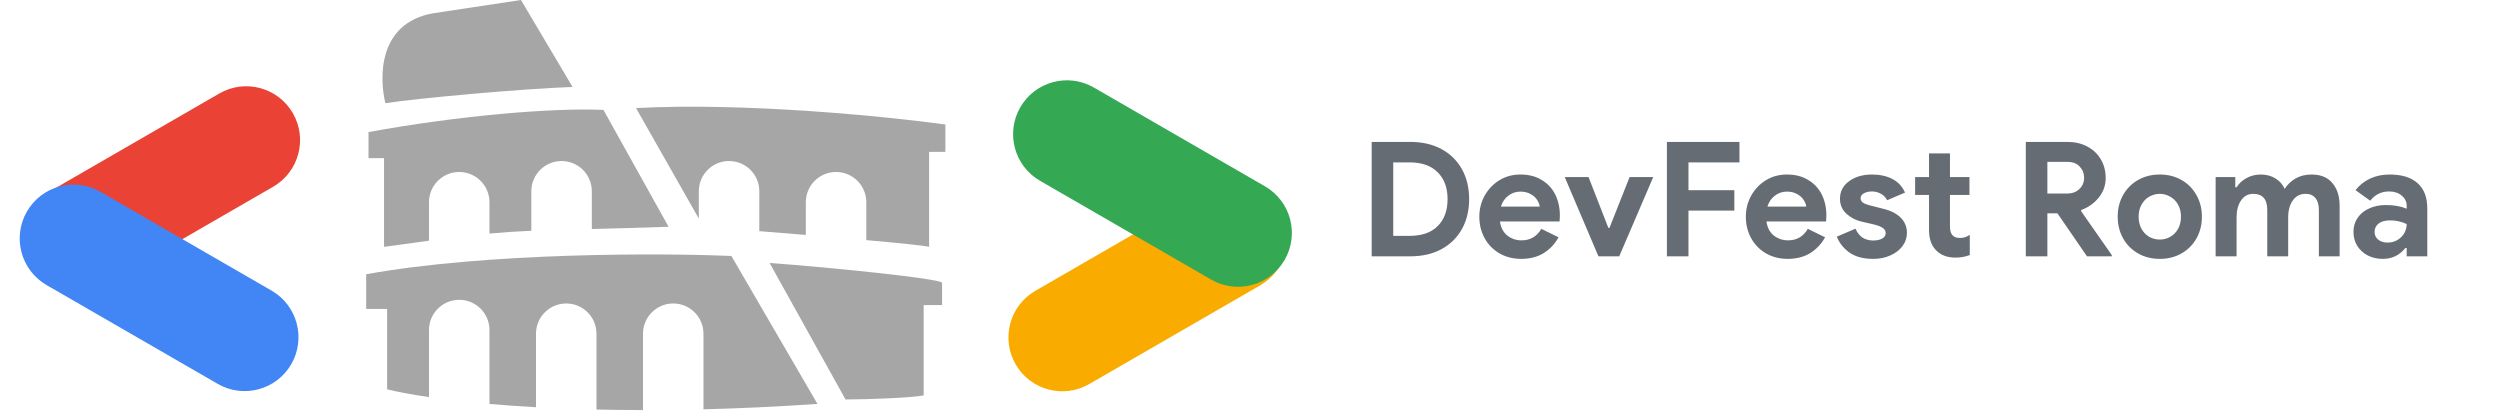
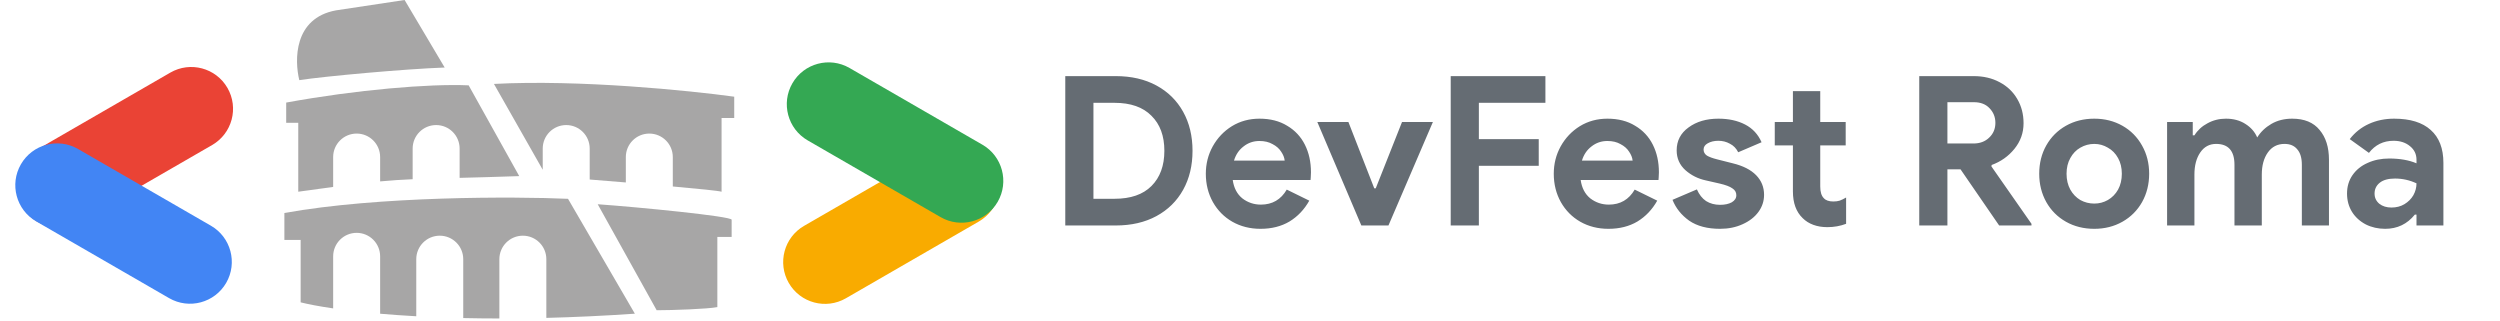
- <svg xmlns="http://www.w3.org/2000/svg" width="751" height="124" viewBox="0 0 751 124" fill="none">
+ <svg xmlns="http://www.w3.org/2000/svg" width="967" height="124" viewBox="0 0 967 124" fill="none">
  <path d="M130 4C113.5 7 113.918 23.407 115.769 31C125.5 29.5 156.728 26.661 172 26.119L156.5 0L130 4Z" fill="#A7A6A6" />
  <path d="M231.191 79L254 120C260.083 120 273.785 119.523 277.471 118.784V91.635H283V84.987C283 83.657 246.858 80.108 231.191 79Z" fill="#A7A6A6" />
  <path d="M110.699 39.675C137.671 34.731 166.062 32.326 181.276 33.013L200.843 68.122C191.32 68.447 183.895 68.643 177.782 68.796V57.457C177.782 52.44 173.715 48.373 168.698 48.373C163.681 48.373 159.614 52.44 159.614 57.457V69.323C155.354 69.505 151.461 69.754 147.035 70.165V60.749C147.035 55.732 142.968 51.665 137.951 51.665C132.934 51.665 128.867 55.732 128.867 60.749V72.299C124.946 72.82 120.505 73.434 115.367 74.157V47.503H110.699V39.675Z" fill="#A7A6A6" />
  <path d="M191.059 32.464C224.041 30.708 266.76 35.024 283.997 37.401V45.63H279.105V74.157C277.988 73.806 270.361 73.036 260.238 72.131V60.749C260.238 55.732 256.171 51.665 251.154 51.665C246.137 51.665 242.07 55.732 242.07 60.749V70.574C237.373 70.185 232.627 69.802 228.094 69.439V57.457C228.094 52.44 224.027 48.373 219.01 48.373C213.993 48.373 209.926 52.44 209.926 57.457V65.662L191.059 32.464Z" fill="#A7A6A6" />
  <path d="M110 82.387C146.337 75.803 199.211 75.986 219.709 76.9L245.564 121.336C233.382 122.171 221.958 122.689 211.323 122.958V100.248C211.323 95.231 207.256 91.164 202.239 91.164C197.222 91.164 193.155 95.231 193.155 100.248V123.186C188.292 123.184 183.632 123.128 179.18 123.028V100.248C179.18 95.231 175.113 91.164 170.096 91.164C165.079 91.164 161.012 95.231 161.012 100.248V122.33C155.983 122.051 151.322 121.718 147.035 121.348V99.15C147.035 94.133 142.968 90.066 137.951 90.066C132.934 90.066 128.867 94.133 128.867 99.15V119.289C123.356 118.486 119.145 117.669 116.289 116.947V92.809H110V82.387Z" fill="#A7A6A6" />
  <rect width="32.346" height="91.698" rx="16.173" transform="matrix(-0.499998 -0.866026 0.866024 -0.500002 16.6504 93.8574)" fill="#EA4335" />
  <rect width="32.346" height="91.698" rx="16.173" transform="matrix(0.499995 -0.866028 0.866023 0.500005 0 77.5537)" fill="#4285F4" />
  <rect width="32.346" height="91.698" rx="16.173" transform="matrix(0.499999 0.866026 -0.866025 0.500001 376.426 49.5986)" fill="#F9AB00" />
  <rect x="394" y="64.056" width="32.346" height="91.698" rx="16.173" transform="rotate(120 394 64.0557)" fill="#34A853" />
-   <path d="M412.05 42.632H423.666C427.25 42.632 430.37 43.352 433.026 44.792C435.682 46.232 437.73 48.248 439.17 50.84C440.61 53.432 441.33 56.424 441.33 59.816C441.33 63.208 440.61 66.2 439.17 68.792C437.73 71.384 435.682 73.4 433.026 74.84C430.37 76.28 427.25 77 423.666 77H412.05V42.632ZM423.378 70.856C427.09 70.856 429.922 69.88 431.874 67.928C433.858 65.944 434.85 63.24 434.85 59.816C434.85 56.392 433.858 53.704 431.874 51.752C429.922 49.768 427.09 48.776 423.378 48.776H418.53V70.856H423.378ZM456.966 77.768C454.566 77.768 452.406 77.224 450.486 76.136C448.598 75.048 447.11 73.544 446.022 71.624C444.934 69.672 444.39 67.496 444.39 65.096C444.39 62.824 444.918 60.728 445.974 58.808C447.062 56.856 448.534 55.304 450.39 54.152C452.278 53 454.39 52.424 456.726 52.424C459.222 52.424 461.35 52.968 463.11 54.056C464.902 55.112 466.262 56.568 467.19 58.424C468.118 60.28 468.582 62.392 468.582 64.76C468.582 65.176 468.566 65.56 468.534 65.912C468.502 66.296 468.486 66.504 468.486 66.536H450.582C450.838 68.36 451.574 69.768 452.79 70.76C454.038 71.72 455.462 72.2 457.062 72.2C459.686 72.2 461.67 71.048 463.014 68.744L468.198 71.288C467.046 73.336 465.526 74.936 463.638 76.088C461.75 77.208 459.526 77.768 456.966 77.768ZM462.534 62.072C462.47 61.4 462.198 60.712 461.718 60.008C461.27 59.304 460.614 58.728 459.75 58.28C458.918 57.8 457.91 57.56 456.726 57.56C455.35 57.56 454.134 57.976 453.078 58.808C452.022 59.608 451.286 60.696 450.87 62.072H462.534ZM470.046 53.192H477.198L483.15 68.456H483.486L489.534 53.192H496.638L486.414 77H480.174L470.046 53.192ZM500.737 42.632H522.529V48.776H507.217V57.128H520.993V63.272H507.217V77H500.737V42.632ZM537.028 77.768C534.628 77.768 532.468 77.224 530.548 76.136C528.66 75.048 527.172 73.544 526.084 71.624C524.996 69.672 524.452 67.496 524.452 65.096C524.452 62.824 524.98 60.728 526.036 58.808C527.124 56.856 528.596 55.304 530.452 54.152C532.34 53 534.452 52.424 536.788 52.424C539.284 52.424 541.412 52.968 543.172 54.056C544.964 55.112 546.324 56.568 547.252 58.424C548.18 60.28 548.644 62.392 548.644 64.76C548.644 65.176 548.628 65.56 548.596 65.912C548.564 66.296 548.548 66.504 548.548 66.536H530.644C530.9 68.36 531.636 69.768 532.852 70.76C534.1 71.72 535.524 72.2 537.124 72.2C539.748 72.2 541.732 71.048 543.076 68.744L548.26 71.288C547.108 73.336 545.588 74.936 543.7 76.088C541.812 77.208 539.588 77.768 537.028 77.768ZM542.596 62.072C542.532 61.4 542.26 60.712 541.78 60.008C541.332 59.304 540.676 58.728 539.812 58.28C538.98 57.8 537.972 57.56 536.788 57.56C535.412 57.56 534.196 57.976 533.14 58.808C532.084 59.608 531.348 60.696 530.932 62.072H542.596ZM562.715 77.768C559.803 77.768 557.435 77.144 555.611 75.896C553.819 74.616 552.539 73.016 551.771 71.096L557.387 68.696C557.899 69.88 558.603 70.776 559.499 71.384C560.427 71.96 561.499 72.248 562.715 72.248C563.803 72.248 564.699 72.056 565.403 71.672C566.107 71.256 566.459 70.712 566.459 70.04C566.459 69.368 566.155 68.84 565.547 68.456C564.971 68.04 563.995 67.672 562.619 67.352L559.451 66.632C557.659 66.248 556.091 65.464 554.747 64.28C553.403 63.064 552.731 61.544 552.731 59.72C552.731 57.512 553.643 55.752 555.467 54.44C557.291 53.096 559.579 52.424 562.331 52.424C564.699 52.424 566.747 52.872 568.475 53.768C570.203 54.664 571.467 56.024 572.267 57.848L566.891 60.152C566.443 59.256 565.803 58.6 564.971 58.184C564.171 57.736 563.291 57.512 562.331 57.512C561.371 57.512 560.555 57.704 559.883 58.088C559.243 58.44 558.923 58.92 558.923 59.528C558.923 60.104 559.179 60.568 559.691 60.92C560.235 61.24 561.019 61.528 562.043 61.784L565.643 62.696C568.011 63.272 569.803 64.184 571.019 65.432C572.235 66.68 572.843 68.184 572.843 69.944C572.843 71.384 572.411 72.696 571.547 73.88C570.683 75.064 569.467 76.008 567.899 76.712C566.363 77.416 564.635 77.768 562.715 77.768ZM587.4 77.384C586.216 77.384 585.144 77.208 584.184 76.856C583.224 76.504 582.408 75.992 581.736 75.32C580.232 73.88 579.48 71.832 579.48 69.176V58.568H575.304V53.192H579.48V46.088H585.768V53.192H591.624V58.568H585.768V68.024C585.768 69.272 586.04 70.168 586.584 70.712C587.032 71.224 587.768 71.48 588.792 71.48C589.336 71.48 589.816 71.416 590.232 71.288C590.68 71.128 591.176 70.888 591.72 70.568V76.616C590.376 77.128 588.936 77.384 587.4 77.384ZM608.55 42.632H621.078C623.318 42.632 625.302 43.096 627.03 44.024C628.79 44.952 630.15 46.248 631.11 47.912C632.07 49.544 632.55 51.4 632.55 53.48C632.55 55.688 631.846 57.656 630.438 59.384C629.062 61.08 627.318 62.312 625.206 63.08L625.158 63.416L634.374 76.616V77H626.934L618.054 64.088H615.03V77H608.55V42.632ZM621.03 58.136C622.502 58.136 623.702 57.688 624.63 56.792C625.59 55.896 626.07 54.76 626.07 53.384C626.07 52.072 625.622 50.952 624.726 50.024C623.862 49.096 622.662 48.632 621.126 48.632H615.03V58.136H621.03ZM648.827 77.768C646.395 77.768 644.219 77.224 642.299 76.136C640.379 75.048 638.875 73.544 637.787 71.624C636.699 69.672 636.155 67.496 636.155 65.096C636.155 62.664 636.699 60.488 637.787 58.568C638.875 56.648 640.379 55.144 642.299 54.056C644.219 52.968 646.395 52.424 648.827 52.424C651.227 52.424 653.387 52.968 655.307 54.056C657.227 55.144 658.731 56.664 659.819 58.616C660.907 60.536 661.451 62.696 661.451 65.096C661.451 67.496 660.907 69.672 659.819 71.624C658.731 73.544 657.227 75.048 655.307 76.136C653.387 77.224 651.227 77.768 648.827 77.768ZM648.827 71.96C649.947 71.96 650.987 71.688 651.947 71.144C652.939 70.568 653.723 69.768 654.299 68.744C654.875 67.688 655.163 66.472 655.163 65.096C655.163 63.72 654.875 62.52 654.299 61.496C653.723 60.44 652.939 59.64 651.947 59.096C650.987 58.52 649.947 58.232 648.827 58.232C647.675 58.232 646.603 58.52 645.611 59.096C644.651 59.64 643.883 60.44 643.307 61.496C642.731 62.52 642.443 63.72 642.443 65.096C642.443 66.472 642.731 67.688 643.307 68.744C643.883 69.768 644.651 70.568 645.611 71.144C646.603 71.688 647.675 71.96 648.827 71.96ZM665.578 53.192H671.482V56.264H671.866C672.602 55.08 673.61 54.152 674.89 53.48C676.17 52.776 677.578 52.424 679.114 52.424C680.842 52.424 682.33 52.824 683.578 53.624C684.858 54.424 685.77 55.464 686.314 56.744C687.114 55.464 688.202 54.424 689.578 53.624C690.954 52.824 692.554 52.424 694.378 52.424C697.162 52.424 699.258 53.288 700.666 55.016C702.106 56.712 702.826 59 702.826 61.88V77H696.586V63.032C696.586 61.464 696.234 60.28 695.53 59.48C694.858 58.648 693.882 58.232 692.602 58.232C690.97 58.232 689.69 58.888 688.762 60.2C687.834 61.512 687.37 63.208 687.37 65.288V77H681.082V63.032C681.082 59.832 679.674 58.232 676.858 58.232C675.322 58.232 674.106 58.888 673.21 60.2C672.314 61.512 671.866 63.208 671.866 65.288V77H665.578V53.192ZM715.766 77.768C714.134 77.768 712.646 77.432 711.302 76.76C709.958 76.056 708.902 75.096 708.134 73.88C707.366 72.632 706.982 71.224 706.982 69.656C706.982 68.056 707.398 66.648 708.23 65.432C709.094 64.184 710.262 63.24 711.734 62.6C713.206 61.928 714.854 61.592 716.678 61.592C719.142 61.592 721.238 61.96 722.966 62.696V61.88C722.966 60.6 722.47 59.56 721.478 58.76C720.486 57.928 719.222 57.512 717.686 57.512C715.35 57.512 713.462 58.44 712.022 60.296L707.606 57.128C708.79 55.592 710.262 54.424 712.022 53.624C713.782 52.824 715.718 52.424 717.83 52.424C721.51 52.424 724.31 53.288 726.23 55.016C728.182 56.744 729.158 59.272 729.158 62.6V77H722.966V74.504H722.582C720.822 76.68 718.55 77.768 715.766 77.768ZM717.206 72.872C718.326 72.872 719.318 72.616 720.182 72.104C721.078 71.56 721.766 70.872 722.246 70.04C722.726 69.176 722.966 68.264 722.966 67.304C721.398 66.568 719.75 66.2 718.022 66.2C716.486 66.2 715.318 66.52 714.518 67.16C713.718 67.8 713.318 68.632 713.318 69.656C713.318 70.616 713.686 71.4 714.422 72.008C715.158 72.584 716.086 72.872 717.206 72.872Z" fill="#656C73" />
+   <g transform="translate(412.05 62) scale(1.681) translate(-412.05 -62)">
+     <path d="M412.05 42.632H423.666C427.25 42.632 430.37 43.352 433.026 44.792C435.682 46.232 437.73 48.248 439.17 50.84C440.61 53.432 441.33 56.424 441.33 59.816C441.33 63.208 440.61 66.2 439.17 68.792C437.73 71.384 435.682 73.4 433.026 74.84C430.37 76.28 427.25 77 423.666 77H412.05V42.632ZM423.378 70.856C427.09 70.856 429.922 69.88 431.874 67.928C433.858 65.944 434.85 63.24 434.85 59.816C434.85 56.392 433.858 53.704 431.874 51.752C429.922 49.768 427.09 48.776 423.378 48.776H418.53V70.856H423.378ZM456.966 77.768C454.566 77.768 452.406 77.224 450.486 76.136C448.598 75.048 447.11 73.544 446.022 71.624C444.934 69.672 444.39 67.496 444.39 65.096C444.39 62.824 444.918 60.728 445.974 58.808C447.062 56.856 448.534 55.304 450.39 54.152C452.278 53 454.39 52.424 456.726 52.424C459.222 52.424 461.35 52.968 463.11 54.056C464.902 55.112 466.262 56.568 467.19 58.424C468.118 60.28 468.582 62.392 468.582 64.76C468.582 65.176 468.566 65.56 468.534 65.912C468.502 66.296 468.486 66.504 468.486 66.536H450.582C450.838 68.36 451.574 69.768 452.79 70.76C454.038 71.72 455.462 72.2 457.062 72.2C459.686 72.2 461.67 71.048 463.014 68.744L468.198 71.288C467.046 73.336 465.526 74.936 463.638 76.088C461.75 77.208 459.526 77.768 456.966 77.768ZM462.534 62.072C462.47 61.4 462.198 60.712 461.718 60.008C461.27 59.304 460.614 58.728 459.75 58.28C458.918 57.8 457.91 57.56 456.726 57.56C455.35 57.56 454.134 57.976 453.078 58.808C452.022 59.608 451.286 60.696 450.87 62.072H462.534ZM470.046 53.192H477.198L483.15 68.456H483.486L489.534 53.192H496.638L486.414 77H480.174L470.046 53.192ZM500.737 42.632H522.529V48.776H507.217V57.128H520.993V63.272H507.217V77H500.737V42.632ZM537.028 77.768C534.628 77.768 532.468 77.224 530.548 76.136C528.66 75.048 527.172 73.544 526.084 71.624C524.996 69.672 524.452 67.496 524.452 65.096C524.452 62.824 524.98 60.728 526.036 58.808C527.124 56.856 528.596 55.304 530.452 54.152C532.34 53 534.452 52.424 536.788 52.424C539.284 52.424 541.412 52.968 543.172 54.056C544.964 55.112 546.324 56.568 547.252 58.424C548.18 60.28 548.644 62.392 548.644 64.76C548.644 65.176 548.628 65.56 548.596 65.912C548.564 66.296 548.548 66.504 548.548 66.536H530.644C530.9 68.36 531.636 69.768 532.852 70.76C534.1 71.72 535.524 72.2 537.124 72.2C539.748 72.2 541.732 71.048 543.076 68.744L548.26 71.288C547.108 73.336 545.588 74.936 543.7 76.088C541.812 77.208 539.588 77.768 537.028 77.768ZM542.596 62.072C542.532 61.4 542.26 60.712 541.78 60.008C541.332 59.304 540.676 58.728 539.812 58.28C538.98 57.8 537.972 57.56 536.788 57.56C535.412 57.56 534.196 57.976 533.14 58.808C532.084 59.608 531.348 60.696 530.932 62.072H542.596ZM562.715 77.768C559.803 77.768 557.435 77.144 555.611 75.896C553.819 74.616 552.539 73.016 551.771 71.096L557.387 68.696C557.899 69.88 558.603 70.776 559.499 71.384C560.427 71.96 561.499 72.248 562.715 72.248C563.803 72.248 564.699 72.056 565.403 71.672C566.107 71.256 566.459 70.712 566.459 70.04C566.459 69.368 566.155 68.84 565.547 68.456C564.971 68.04 563.995 67.672 562.619 67.352L559.451 66.632C557.659 66.248 556.091 65.464 554.747 64.28C553.403 63.064 552.731 61.544 552.731 59.72C552.731 57.512 553.643 55.752 555.467 54.44C557.291 53.096 559.579 52.424 562.331 52.424C564.699 52.424 566.747 52.872 568.475 53.768C570.203 54.664 571.467 56.024 572.267 57.848L566.891 60.152C566.443 59.256 565.803 58.6 564.971 58.184C564.171 57.736 563.291 57.512 562.331 57.512C561.371 57.512 560.555 57.704 559.883 58.088C559.243 58.44 558.923 58.92 558.923 59.528C558.923 60.104 559.179 60.568 559.691 60.92C560.235 61.24 561.019 61.528 562.043 61.784L565.643 62.696C568.011 63.272 569.803 64.184 571.019 65.432C572.235 66.68 572.843 68.184 572.843 69.944C572.843 71.384 572.411 72.696 571.547 73.88C570.683 75.064 569.467 76.008 567.899 76.712C566.363 77.416 564.635 77.768 562.715 77.768ZM587.4 77.384C586.216 77.384 585.144 77.208 584.184 76.856C583.224 76.504 582.408 75.992 581.736 75.32C580.232 73.88 579.48 71.832 579.48 69.176V58.568H575.304V53.192H579.48V46.088H585.768V53.192H591.624V58.568H585.768V68.024C585.768 69.272 586.04 70.168 586.584 70.712C587.032 71.224 587.768 71.48 588.792 71.48C589.336 71.48 589.816 71.416 590.232 71.288C590.68 71.128 591.176 70.888 591.72 70.568V76.616C590.376 77.128 588.936 77.384 587.4 77.384ZM608.55 42.632H621.078C623.318 42.632 625.302 43.096 627.03 44.024C628.79 44.952 630.15 46.248 631.11 47.912C632.07 49.544 632.55 51.4 632.55 53.48C632.55 55.688 631.846 57.656 630.438 59.384C629.062 61.08 627.318 62.312 625.206 63.08L625.158 63.416L634.374 76.616V77H626.934L618.054 64.088H615.03V77H608.55V42.632ZM621.03 58.136C622.502 58.136 623.702 57.688 624.63 56.792C625.59 55.896 626.07 54.76 626.07 53.384C626.07 52.072 625.622 50.952 624.726 50.024C623.862 49.096 622.662 48.632 621.126 48.632H615.03V58.136H621.03ZM648.827 77.768C646.395 77.768 644.219 77.224 642.299 76.136C640.379 75.048 638.875 73.544 637.787 71.624C636.699 69.672 636.155 67.496 636.155 65.096C636.155 62.664 636.699 60.488 637.787 58.568C638.875 56.648 640.379 55.144 642.299 54.056C644.219 52.968 646.395 52.424 648.827 52.424C651.227 52.424 653.387 52.968 655.307 54.056C657.227 55.144 658.731 56.664 659.819 58.616C660.907 60.536 661.451 62.696 661.451 65.096C661.451 67.496 660.907 69.672 659.819 71.624C658.731 73.544 657.227 75.048 655.307 76.136C653.387 77.224 651.227 77.768 648.827 77.768ZM648.827 71.96C649.947 71.96 650.987 71.688 651.947 71.144C652.939 70.568 653.723 69.768 654.299 68.744C654.875 67.688 655.163 66.472 655.163 65.096C655.163 63.72 654.875 62.52 654.299 61.496C653.723 60.44 652.939 59.64 651.947 59.096C650.987 58.52 649.947 58.232 648.827 58.232C647.675 58.232 646.603 58.52 645.611 59.096C644.651 59.64 643.883 60.44 643.307 61.496C642.731 62.52 642.443 63.72 642.443 65.096C642.443 66.472 642.731 67.688 643.307 68.744C643.883 69.768 644.651 70.568 645.611 71.144C646.603 71.688 647.675 71.96 648.827 71.96ZM665.578 53.192H671.482V56.264H671.866C672.602 55.08 673.61 54.152 674.89 53.48C676.17 52.776 677.578 52.424 679.114 52.424C680.842 52.424 682.33 52.824 683.578 53.624C684.858 54.424 685.77 55.464 686.314 56.744C687.114 55.464 688.202 54.424 689.578 53.624C690.954 52.824 692.554 52.424 694.378 52.424C697.162 52.424 699.258 53.288 700.666 55.016C702.106 56.712 702.826 59 702.826 61.88V77H696.586V63.032C696.586 61.464 696.234 60.28 695.53 59.48C694.858 58.648 693.882 58.232 692.602 58.232C690.97 58.232 689.69 58.888 688.762 60.2C687.834 61.512 687.37 63.208 687.37 65.288V77H681.082V63.032C681.082 59.832 679.674 58.232 676.858 58.232C675.322 58.232 674.106 58.888 673.21 60.2C672.314 61.512 671.866 63.208 671.866 65.288V77H665.578V53.192ZM715.766 77.768C714.134 77.768 712.646 77.432 711.302 76.76C709.958 76.056 708.902 75.096 708.134 73.88C707.366 72.632 706.982 71.224 706.982 69.656C706.982 68.056 707.398 66.648 708.23 65.432C709.094 64.184 710.262 63.24 711.734 62.6C713.206 61.928 714.854 61.592 716.678 61.592C719.142 61.592 721.238 61.96 722.966 62.696V61.88C722.966 60.6 722.47 59.56 721.478 58.76C720.486 57.928 719.222 57.512 717.686 57.512C715.35 57.512 713.462 58.44 712.022 60.296L707.606 57.128C708.79 55.592 710.262 54.424 712.022 53.624C713.782 52.824 715.718 52.424 717.83 52.424C721.51 52.424 724.31 53.288 726.23 55.016C728.182 56.744 729.158 59.272 729.158 62.6V77H722.966V74.504H722.582C720.822 76.68 718.55 77.768 715.766 77.768ZM717.206 72.872C718.326 72.872 719.318 72.616 720.182 72.104C721.078 71.56 721.766 70.872 722.246 70.04C722.726 69.176 722.966 68.264 722.966 67.304C721.398 66.568 719.75 66.2 718.022 66.2C716.486 66.2 715.318 66.52 714.518 67.16C713.718 67.8 713.318 68.632 713.318 69.656C713.318 70.616 713.686 71.4 714.422 72.008C715.158 72.584 716.086 72.872 717.206 72.872Z" fill="#656C73" />
+   </g>
</svg>
